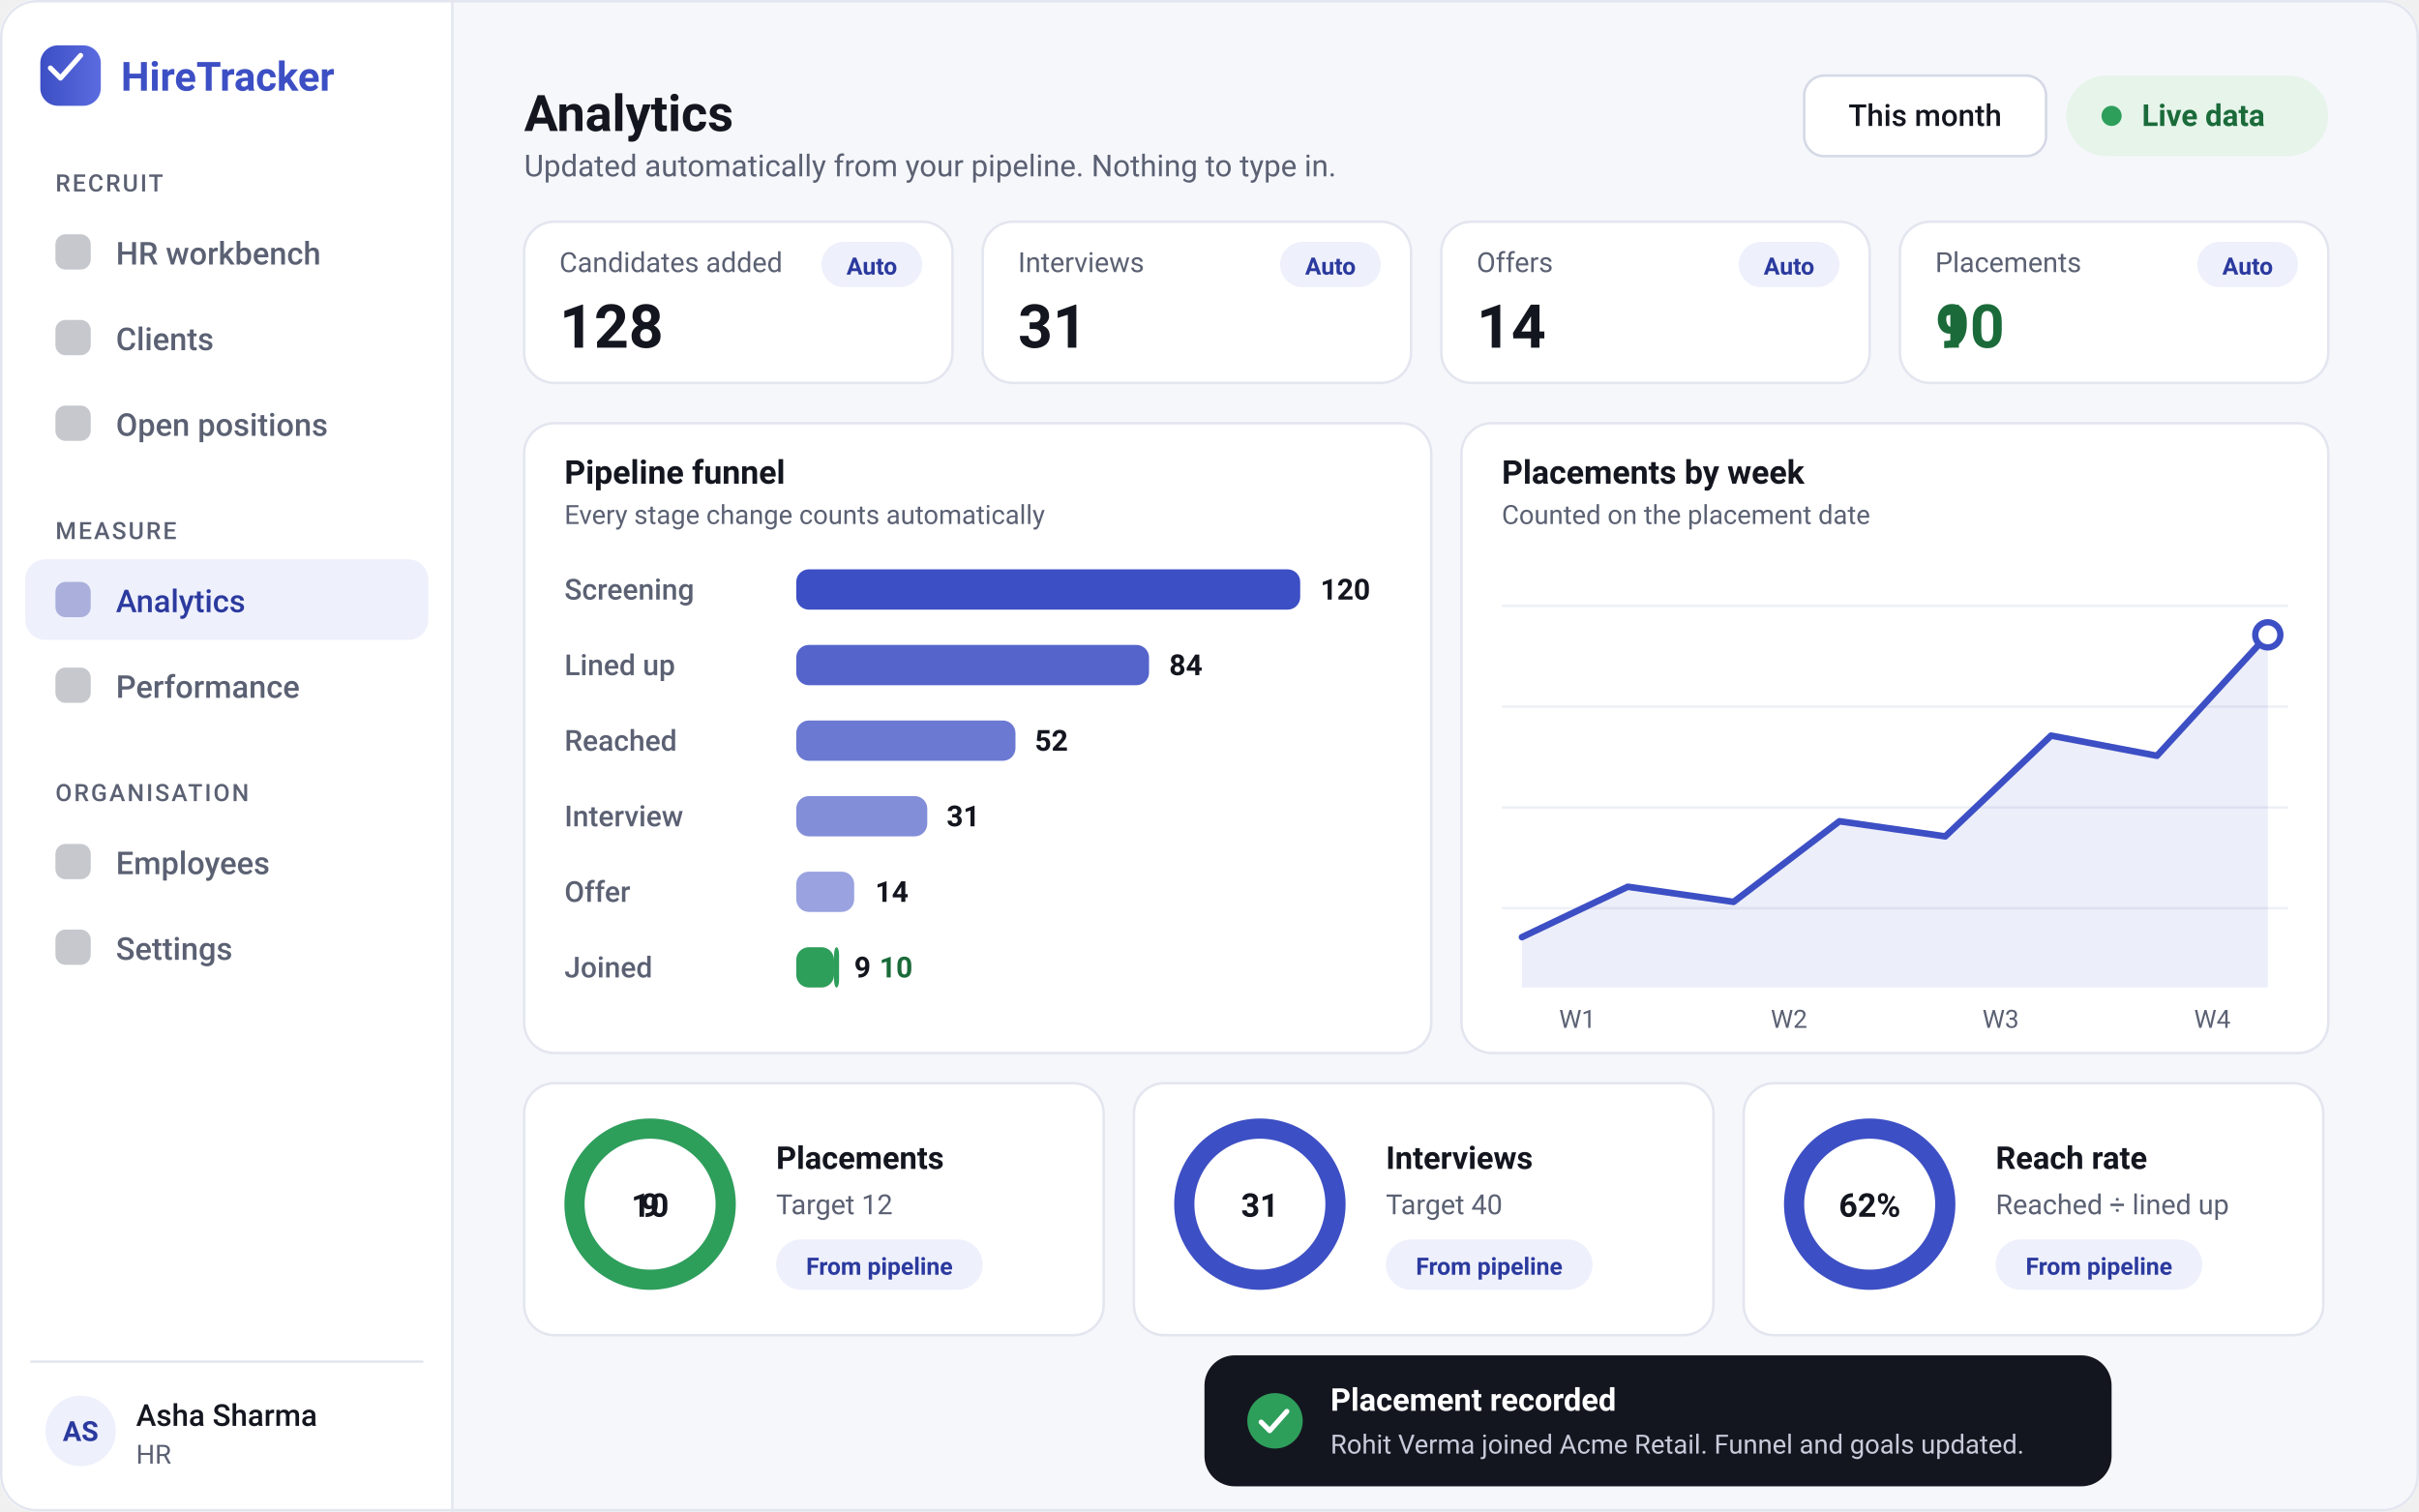
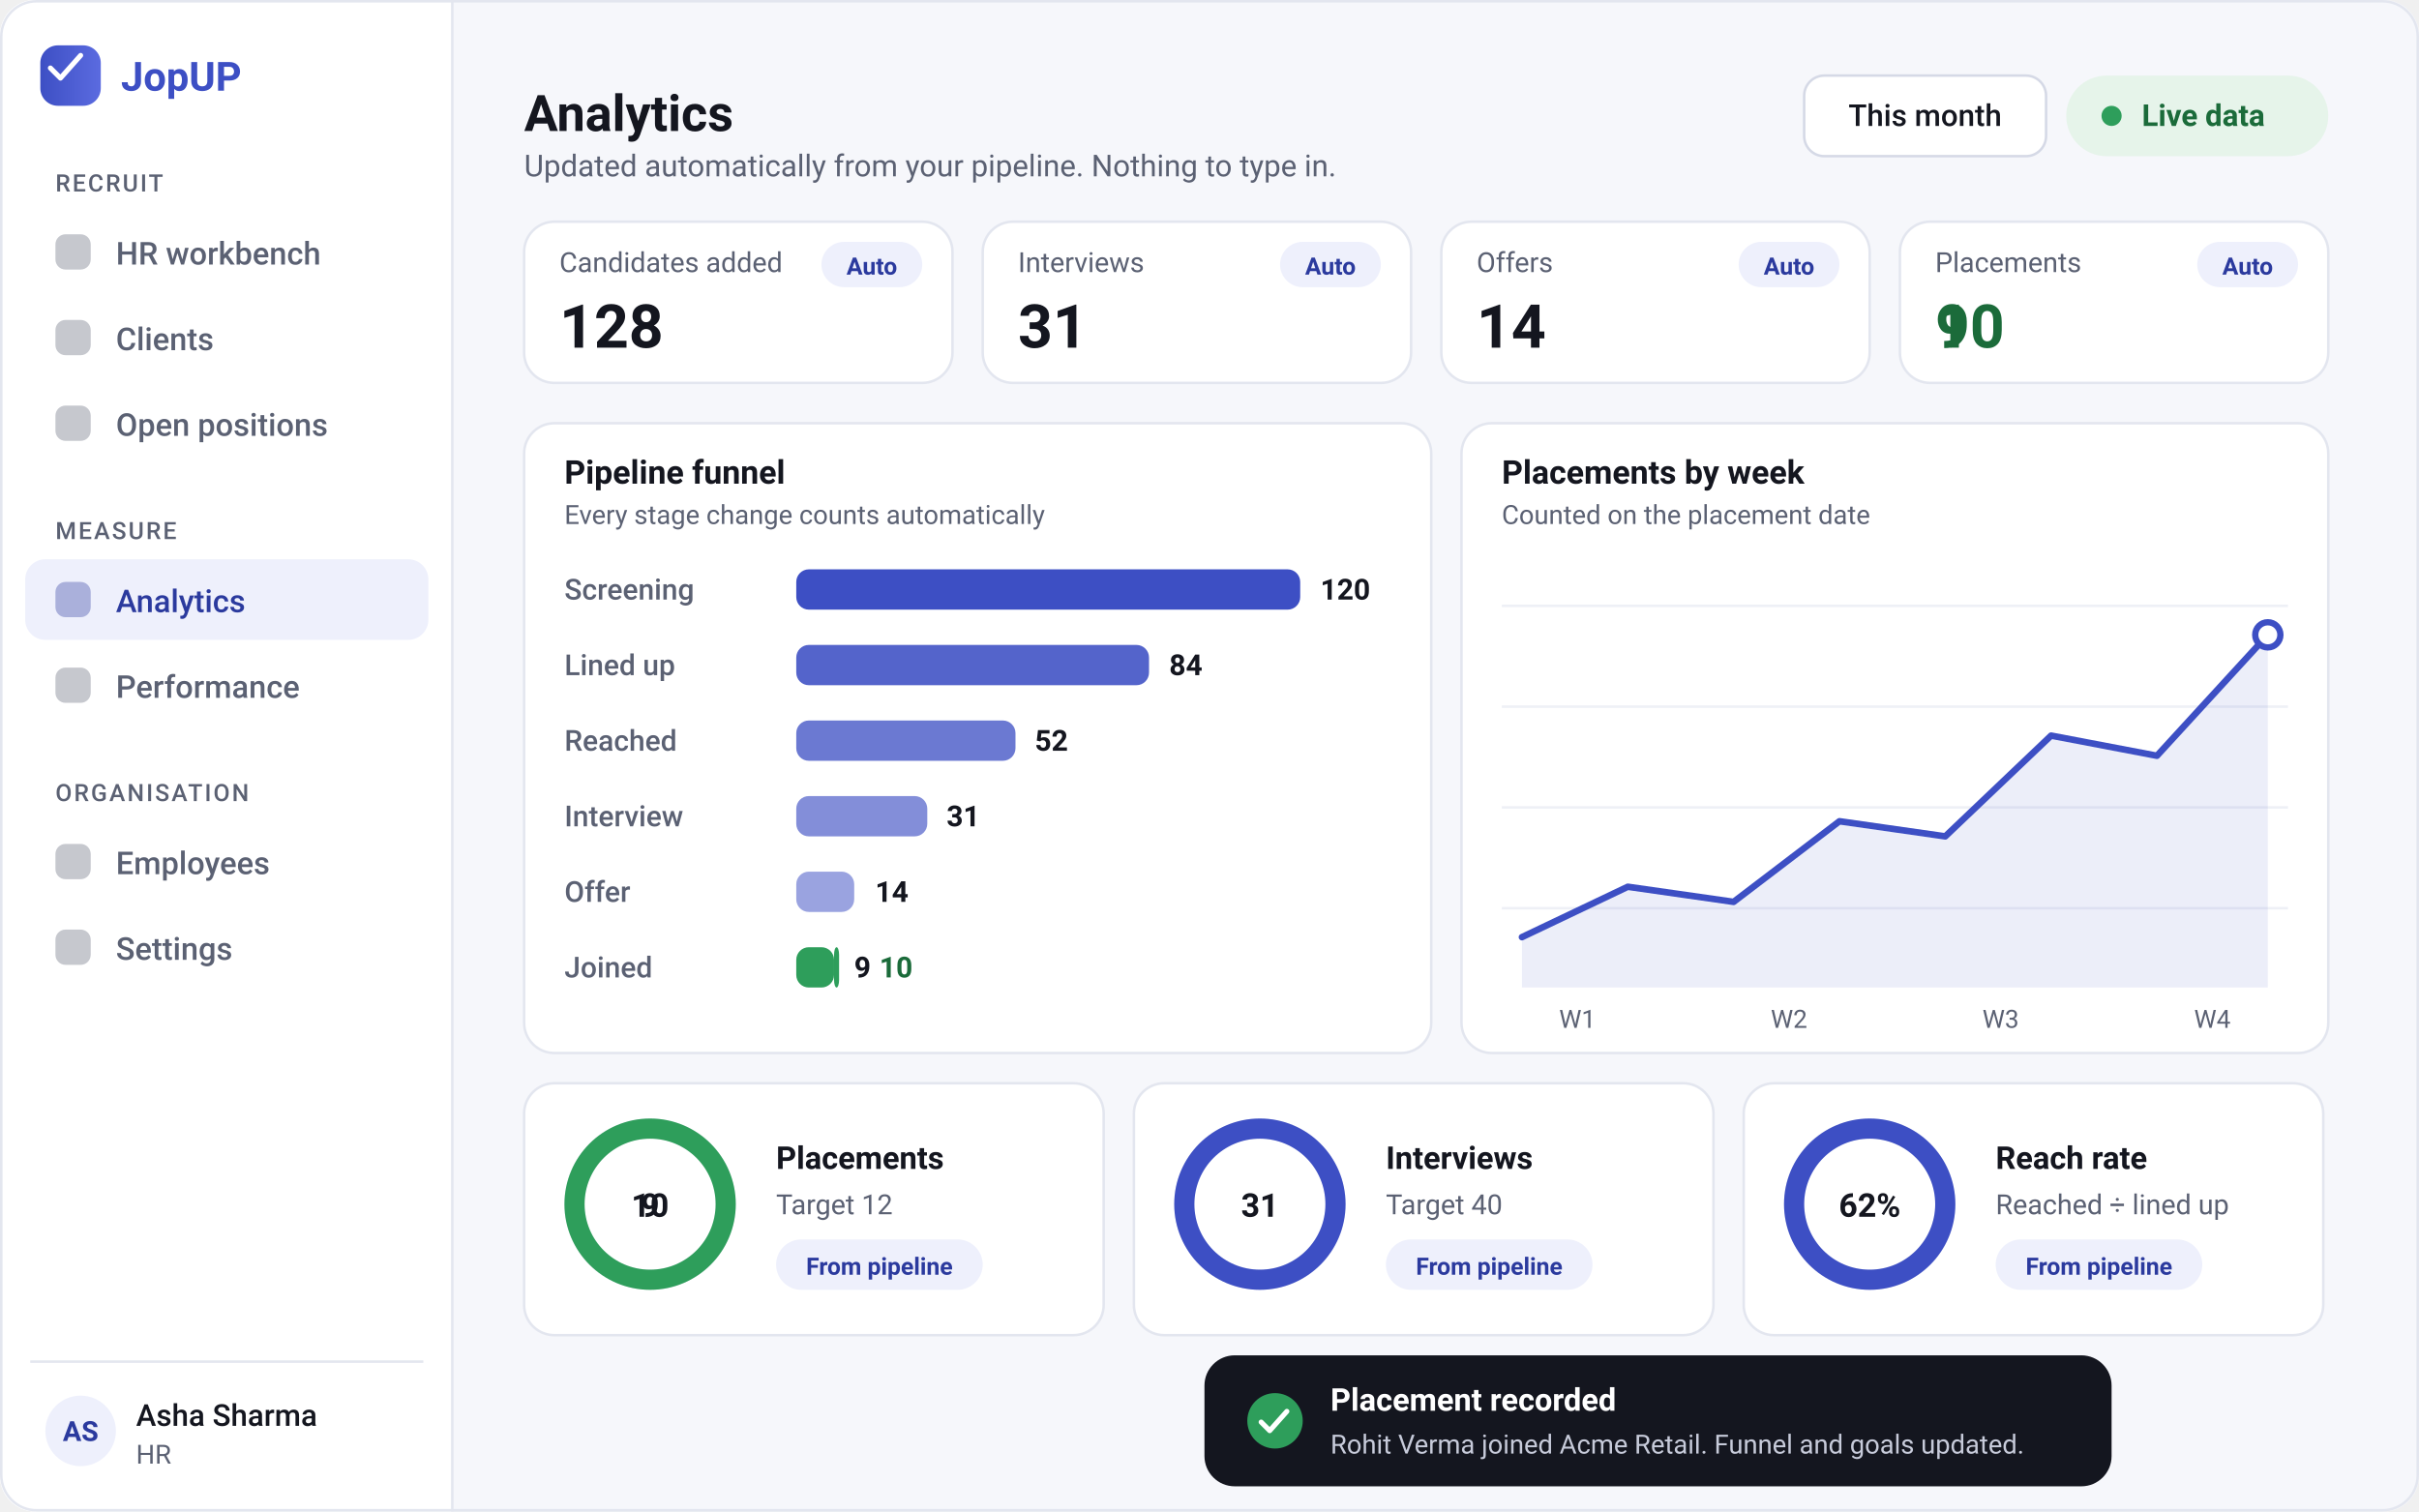
- <svg xmlns="http://www.w3.org/2000/svg" viewBox="0 0 960 600" width="960" height="600" role="img" aria-label="HireTracker analytics" font-family="Geist, ui-sans-serif, system-ui, -apple-system, 'Segoe UI', Roboto, sans-serif">
+ <svg xmlns="http://www.w3.org/2000/svg" viewBox="0 0 960 600" width="960" height="600" role="img" aria-label="JopUP analytics" font-family="Geist, ui-sans-serif, system-ui, -apple-system, 'Segoe UI', Roboto, sans-serif">
  <defs>
    <clipPath id="win">
      <rect width="960" height="600" rx="14" />
    </clipPath>
    <linearGradient id="hdr" x1="0" x2="1">
      <stop offset="0" stop-color="#3D4FC4" />
      <stop offset="1" stop-color="#5B6BE0" />
    </linearGradient>
    <linearGradient id="edge" x1="1" x2="0">
      <stop offset="0" stop-color="#14161F" stop-opacity=".14" />
      <stop offset="1" stop-color="#14161F" stop-opacity="0" />
    </linearGradient>
  </defs>
  <style>text{font-variant-numeric:tabular-nums}@keyframes pulse{0%,100%{opacity:1}50%{opacity:.25}}.pulse{animation:pulse 1.6s infinite}@keyframes a1{0%{opacity:0;transform:translateY(14px)}3.0%{opacity:0;transform:translateY(14px)}7.0%{opacity:1;transform:translateY(0)}97%{opacity:1;transform:translateY(0)}97.5%{opacity:0;transform:translateY(14px)}100%{opacity:0;transform:translateY(14px)}}.a1{animation:a1 14s infinite cubic-bezier(.4,0,.2,1)}@keyframes a2{0%{opacity:0;transform:translateY(14px)}4.5%{opacity:0;transform:translateY(14px)}8.5%{opacity:1;transform:translateY(0)}97%{opacity:1;transform:translateY(0)}97.5%{opacity:0;transform:translateY(14px)}100%{opacity:0;transform:translateY(14px)}}.a2{animation:a2 14s infinite cubic-bezier(.4,0,.2,1)}@keyframes a3{0%{opacity:0;transform:translateY(14px)}6.0%{opacity:0;transform:translateY(14px)}10.0%{opacity:1;transform:translateY(0)}97%{opacity:1;transform:translateY(0)}97.5%{opacity:0;transform:translateY(14px)}100%{opacity:0;transform:translateY(14px)}}.a3{animation:a3 14s infinite cubic-bezier(.4,0,.2,1)}@keyframes a4{0%{opacity:1}60%{opacity:1}61%{opacity:0}97%{opacity:0}97.5%{opacity:1}100%{opacity:1}}.a4{animation:a4 14s infinite cubic-bezier(.4,0,.2,1)}@keyframes a5{0%{opacity:0}60%{opacity:0}61%{opacity:1}97%{opacity:1}97.5%{opacity:0}100%{opacity:0}}.a5{animation:a5 14s infinite cubic-bezier(.4,0,.2,1)}@keyframes a6{0%{opacity:0;transform:translateY(14px)}7.5%{opacity:0;transform:translateY(14px)}11.5%{opacity:1;transform:translateY(0)}97%{opacity:1;transform:translateY(0)}97.5%{opacity:0;transform:translateY(14px)}100%{opacity:0;transform:translateY(14px)}}.a6{animation:a6 14s infinite cubic-bezier(.4,0,.2,1)}@keyframes a7{0%{transform:scaleX(0)}10%{transform:scaleX(0)}17%{transform:scaleX(1)}97%{transform:scaleX(1)}97.5%{transform:scaleX(0)}100%{transform:scaleX(0)}}.a7{animation:a7 14s infinite cubic-bezier(.4,0,.2,1)}@keyframes a8{0%{transform:scaleX(0)}13%{transform:scaleX(0)}20%{transform:scaleX(1)}97%{transform:scaleX(1)}97.5%{transform:scaleX(0)}100%{transform:scaleX(0)}}.a8{animation:a8 14s infinite cubic-bezier(.4,0,.2,1)}@keyframes a9{0%{transform:scaleX(0)}16%{transform:scaleX(0)}23%{transform:scaleX(1)}97%{transform:scaleX(1)}97.5%{transform:scaleX(0)}100%{transform:scaleX(0)}}.a9{animation:a9 14s infinite cubic-bezier(.4,0,.2,1)}@keyframes a10{0%{transform:scaleX(0)}19%{transform:scaleX(0)}26%{transform:scaleX(1)}97%{transform:scaleX(1)}97.5%{transform:scaleX(0)}100%{transform:scaleX(0)}}.a10{animation:a10 14s infinite cubic-bezier(.4,0,.2,1)}@keyframes a11{0%{transform:scaleX(0)}22%{transform:scaleX(0)}29%{transform:scaleX(1)}97%{transform:scaleX(1)}97.5%{transform:scaleX(0)}100%{transform:scaleX(0)}}.a11{animation:a11 14s infinite cubic-bezier(.4,0,.2,1)}@keyframes a12{0%{transform:scaleX(0)}25%{transform:scaleX(0)}32%{transform:scaleX(1)}97%{transform:scaleX(1)}97.5%{transform:scaleX(0)}100%{transform:scaleX(0)}}.a12{animation:a12 14s infinite cubic-bezier(.4,0,.2,1)}@keyframes a13{0%{opacity:0}60%{opacity:0}62%{opacity:1}97%{opacity:1}97.5%{opacity:0}100%{opacity:0}}.a13{animation:a13 14s infinite cubic-bezier(.4,0,.2,1)}@keyframes a14{0%{opacity:1}60%{opacity:1}61%{opacity:0}97%{opacity:0}97.5%{opacity:1}100%{opacity:1}}.a14{animation:a14 14s infinite cubic-bezier(.4,0,.2,1)}@keyframes a15{0%{opacity:0}60%{opacity:0}61%{opacity:1}97%{opacity:1}97.5%{opacity:0}100%{opacity:0}}.a15{animation:a15 14s infinite cubic-bezier(.4,0,.2,1)}@keyframes a16{0%{opacity:0}22%{opacity:0}38%{opacity:1}97%{opacity:1}97.5%{opacity:0}100%{opacity:0}}.a16{animation:a16 14s infinite cubic-bezier(.4,0,.2,1)}@keyframes a17{0%{stroke-dashoffset:520}18%{stroke-dashoffset:520}38%{stroke-dashoffset:0}97%{stroke-dashoffset:0}97.5%{stroke-dashoffset:520}100%{stroke-dashoffset:520}}.a17{animation:a17 14s infinite cubic-bezier(.4,0,.2,1)}@keyframes a18{0%{opacity:0}38%{opacity:0}40%{opacity:1}97%{opacity:1}97.5%{opacity:0}100%{opacity:0}}.a18{animation:a18 14s infinite cubic-bezier(.4,0,.2,1)}@keyframes a19{0%{opacity:0;transform:translateY(14px)}14%{opacity:0;transform:translateY(14px)}19%{opacity:1;transform:translateY(0)}97%{opacity:1;transform:translateY(0)}97.5%{opacity:0;transform:translateY(14px)}100%{opacity:0;transform:translateY(14px)}}.a19{animation:a19 14s infinite cubic-bezier(.4,0,.2,1)}@keyframes a20{0%{stroke-dashoffset:188.5}24%{stroke-dashoffset:188.5}34%{stroke-dashoffset:47.1}60%{stroke-dashoffset:47.1}64%{stroke-dashoffset:31.5}97%{stroke-dashoffset:31.5}97.5%{stroke-dashoffset:188.5}100%{stroke-dashoffset:188.5}}.a20{animation:a20 14s infinite cubic-bezier(.4,0,.2,1)}@keyframes a21{0%{opacity:1}60%{opacity:1}61%{opacity:0}97%{opacity:0}97.5%{opacity:1}100%{opacity:1}}.a21{animation:a21 14s infinite cubic-bezier(.4,0,.2,1)}@keyframes a22{0%{opacity:0}60%{opacity:0}61%{opacity:1}97%{opacity:1}97.5%{opacity:0}100%{opacity:0}}.a22{animation:a22 14s infinite cubic-bezier(.4,0,.2,1)}@keyframes a23{0%{opacity:0;transform:translateY(14px)}16%{opacity:0;transform:translateY(14px)}21%{opacity:1;transform:translateY(0)}97%{opacity:1;transform:translateY(0)}97.5%{opacity:0;transform:translateY(14px)}100%{opacity:0;transform:translateY(14px)}}.a23{animation:a23 14s infinite cubic-bezier(.4,0,.2,1)}@keyframes a24{0%{stroke-dashoffset:188.5}26%{stroke-dashoffset:188.5}36%{stroke-dashoffset:42.4}60%{stroke-dashoffset:42.4}64%{stroke-dashoffset:42.4}97%{stroke-dashoffset:42.4}97.5%{stroke-dashoffset:188.5}100%{stroke-dashoffset:188.5}}.a24{animation:a24 14s infinite cubic-bezier(.4,0,.2,1)}@keyframes a25{0%{opacity:0;transform:translateY(14px)}18%{opacity:0;transform:translateY(14px)}23%{opacity:1;transform:translateY(0)}97%{opacity:1;transform:translateY(0)}97.5%{opacity:0;transform:translateY(14px)}100%{opacity:0;transform:translateY(14px)}}.a25{animation:a25 14s infinite cubic-bezier(.4,0,.2,1)}@keyframes a26{0%{stroke-dashoffset:188.5}28%{stroke-dashoffset:188.5}38%{stroke-dashoffset:71.6}60%{stroke-dashoffset:71.6}64%{stroke-dashoffset:71.6}97%{stroke-dashoffset:71.6}97.5%{stroke-dashoffset:188.5}100%{stroke-dashoffset:188.5}}.a26{animation:a26 14s infinite cubic-bezier(.4,0,.2,1)}@keyframes a27{0%{opacity:0;transform:translateY(18px)}56%{opacity:0;transform:translateY(18px)}58%{opacity:1;transform:translateY(0)}72%{opacity:1;transform:translateY(0)}74.5%{opacity:0;transform:translateY(18px)}97%{opacity:0;transform:translateY(18px)}97.5%{opacity:0;transform:translateY(18px)}100%{opacity:0;transform:translateY(18px)}}.a27{animation:a27 14s infinite cubic-bezier(.4,0,.2,1)}@keyframes a28{0%{opacity:0}3%{opacity:1}94%{opacity:1}97%{opacity:0}97.5%{opacity:0}100%{opacity:0}}.a28{animation:a28 14s infinite cubic-bezier(.4,0,.2,1)}@media (prefers-reduced-motion:reduce){[class^=a],[class*=' a']{animation:none!important}.rm{display:none}}.cam{transform-origin:0 0;animation:cam 14s infinite cubic-bezier(.45,0,.2,1);will-change:transform}@keyframes cam{0%{transform:translate(0.0px,0.0px) scale(1)}3%{transform:translate(0.0px,0.0px) scale(1)}7%{transform:translate(-192.0px,0.0px) scale(1.4)}12%{transform:translate(-192.0px,0.0px) scale(1.4)}16%{transform:translate(-528.0px,-165.0px) scale(1.55)}36%{transform:translate(-528.0px,-165.0px) scale(1.55)}41%{transform:translate(0.0px,0.0px) scale(1)}52%{transform:translate(0.0px,0.0px) scale(1)}55%{transform:translate(-960.0px,0.0px) scale(2.0)}60.5%{transform:translate(-960.0px,0.0px) scale(2.0)}66%{transform:translate(0.0px,0.0px) scale(1)}100%{transform:translate(0.0px,0.0px) scale(1)}}.cur2{animation:cur2 14s infinite cubic-bezier(.4,0,.2,1);opacity:0}@keyframes cur2{0%{transform:translate(880px,570px);opacity:0}47%{transform:translate(880px,570px);opacity:0}49%{transform:translate(880px,570px);opacity:1}55.2%{transform:translate(839px,125px);opacity:1}63%{transform:translate(839px,125px);opacity:1}70%{transform:translate(880px,570px);opacity:1}72%{transform:translate(880px,570px);opacity:0}100%{transform:translate(880px,570px);opacity:0}}.rp0{transform-box:fill-box;transform-origin:center;opacity:0;animation:rp0 14s infinite}@keyframes rp0{0%,56.5%{opacity:0;transform:scale(.3)}56.6%{opacity:.55;transform:scale(.3)}59.7%,100%{opacity:0;transform:scale(2.4)}}@media (prefers-reduced-motion:reduce){.cam,.cur2,[class^=rp]{animation:none!important}.cur2{display:none}}
</style>
  <g clip-path="url(#win)">
    <g class="a28">
      <g class="cam">
        <rect width="960" height="600" fill="#F6F7FB" />
        <rect width="180" height="600" fill="#fff" />
        <rect x="179" width="1" height="600" fill="#E3E6EF" />
        <rect x="16" y="18" width="24" height="24" rx="7" fill="url(#hdr)" />
        <path d="M20 27l4 4 8-9" fill="none" stroke="#fff" stroke-width="2" stroke-linecap="round" stroke-linejoin="round" />
-         <text x="48" y="36" font-size="16" font-weight="600" fill="#3D4FC4" text-anchor="start">HireTracker</text>
+         <text x="48" y="36" font-size="16" font-weight="600" fill="#3D4FC4" text-anchor="start">JopUP</text>
        <text x="22" y="76" font-size="9.5" font-weight="500" fill="#5B6173" text-anchor="start" letter-spacing=".8">RECRUIT</text>
        <rect x="22" y="93" width="14" height="14" rx="4" fill="#5B6173" opacity=".35" />
        <text x="46" y="105" font-size="12.5" font-weight="500" fill="#5B6173" text-anchor="start">HR workbench</text>
        <rect x="22" y="127" width="14" height="14" rx="4" fill="#5B6173" opacity=".35" />
        <text x="46" y="139" font-size="12.5" font-weight="500" fill="#5B6173" text-anchor="start">Clients</text>
        <rect x="22" y="161" width="14" height="14" rx="4" fill="#5B6173" opacity=".35" />
        <text x="46" y="173" font-size="12.5" font-weight="500" fill="#5B6173" text-anchor="start">Open positions</text>
        <text x="22" y="214" font-size="9.5" font-weight="500" fill="#5B6173" text-anchor="start" letter-spacing=".8">MEASURE</text>
        <rect x="10" y="222" width="160" height="32" rx="8" fill="#EEF0FC" />
        <rect x="22" y="231" width="14" height="14" rx="4" fill="#2B3A9E" opacity=".35" />
        <text x="46" y="243" font-size="12.5" font-weight="500" fill="#2B3A9E" text-anchor="start">Analytics</text>
        <rect x="22" y="265" width="14" height="14" rx="4" fill="#5B6173" opacity=".35" />
        <text x="46" y="277" font-size="12.5" font-weight="500" fill="#5B6173" text-anchor="start">Performance</text>
        <text x="22" y="318" font-size="9.5" font-weight="500" fill="#5B6173" text-anchor="start" letter-spacing=".8">ORGANISATION</text>
        <rect x="22" y="335" width="14" height="14" rx="4" fill="#5B6173" opacity=".35" />
        <text x="46" y="347" font-size="12.5" font-weight="500" fill="#5B6173" text-anchor="start">Employees</text>
        <rect x="22" y="369" width="14" height="14" rx="4" fill="#5B6173" opacity=".35" />
        <text x="46" y="381" font-size="12.5" font-weight="500" fill="#5B6173" text-anchor="start">Settings</text>
        <rect x="12" y="540" width="156" height="1" fill="#E3E6EF" />
        <circle cx="32" cy="568" r="14" fill="#EEF0FC" />
        <text x="32" y="572" font-size="11" font-weight="600" fill="#2B3A9E" text-anchor="middle">AS</text>
        <text x="54" y="566" font-size="12" font-weight="500" fill="#14161F" text-anchor="start">Asha Sharma</text>
        <text x="54" y="581" font-size="10.5" font-weight="400" fill="#5B6173" text-anchor="start">HR</text>
        <text x="208" y="52" font-size="20" font-weight="600" fill="#14161F" text-anchor="start">Analytics</text>
        <text x="208" y="70" font-size="12" font-weight="400" fill="#5B6173" text-anchor="start">Updated automatically from your pipeline. Nothing to type in.</text>
        <rect x="716" y="30" width="96" height="32" rx="8" fill="#fff" stroke="#D5D9E6" />
        <text x="764" y="50" font-size="12" font-weight="500" fill="#14161F" text-anchor="middle">This month</text>
        <rect x="820" y="30" width="104" height="32" rx="16" fill="#E6F4EA" />
        <circle class="pulse" cx="838" cy="46" r="4" fill="#2E9E5B" />
        <text x="850" y="50" font-size="12" font-weight="600" fill="#1B6B3A" text-anchor="start">Live data</text>
        <g class="a1" style="">
          <rect x="208" y="88" width="170" height="64" rx="12" fill="#fff" stroke="#E3E6EF" />
          <text x="222" y="108" font-size="11" font-weight="400" fill="#5B6173" text-anchor="start">Candidates added</text>
          <text x="222" y="138" font-size="24" font-weight="600" fill="#14161F" text-anchor="start">128</text>
          <rect x="326" y="96" width="40" height="18" rx="9" fill="#EEF0FC" />
          <text x="346" y="109" font-size="9.5" font-weight="600" fill="#2B3A9E" text-anchor="middle">Auto</text>
        </g>
        <g class="a2" style="">
          <rect x="390" y="88" width="170" height="64" rx="12" fill="#fff" stroke="#E3E6EF" />
          <text x="404" y="108" font-size="11" font-weight="400" fill="#5B6173" text-anchor="start">Interviews</text>
          <text x="404" y="138" font-size="24" font-weight="600" fill="#14161F" text-anchor="start">31</text>
          <rect x="508" y="96" width="40" height="18" rx="9" fill="#EEF0FC" />
          <text x="528" y="109" font-size="9.5" font-weight="600" fill="#2B3A9E" text-anchor="middle">Auto</text>
        </g>
        <g class="a3" style="">
          <rect x="572" y="88" width="170" height="64" rx="12" fill="#fff" stroke="#E3E6EF" />
          <text x="586" y="108" font-size="11" font-weight="400" fill="#5B6173" text-anchor="start">Offers</text>
          <text x="586" y="138" font-size="24" font-weight="600" fill="#14161F" text-anchor="start">14</text>
          <rect x="690" y="96" width="40" height="18" rx="9" fill="#EEF0FC" />
          <text x="710" y="109" font-size="9.5" font-weight="600" fill="#2B3A9E" text-anchor="middle">Auto</text>
        </g>
        <g class="a6" style="">
          <rect x="754" y="88" width="170" height="64" rx="12" fill="#fff" stroke="#E3E6EF" />
          <text x="768" y="108" font-size="11" font-weight="400" fill="#5B6173" text-anchor="start">Placements</text>
          <g class="a4" style="">
            <text x="768" y="138" font-size="24" font-weight="600" fill="#1B6B3A" text-anchor="start">9</text>
          </g>
          <g class="a5" style="">
            <text x="768" y="138" font-size="24" font-weight="600" fill="#1B6B3A" text-anchor="start">10</text>
          </g>
          <rect x="872" y="96" width="40" height="18" rx="9" fill="#EEF0FC" />
          <text x="892" y="109" font-size="9.5" font-weight="600" fill="#2B3A9E" text-anchor="middle">Auto</text>
        </g>
        <rect x="208" y="168" width="360" height="250" rx="12" fill="#fff" stroke="#E3E6EF" />
        <text x="224" y="192" font-size="13" font-weight="600" fill="#14161F" text-anchor="start">Pipeline funnel</text>
        <text x="224" y="208" font-size="10.5" font-weight="400" fill="#5B6173" text-anchor="start">Every stage change counts automatically</text>
        <text x="224" y="238" font-size="11.5" font-weight="500" fill="#5B6173" text-anchor="start">Screening</text>
        <g class="a7" style="transform-box:fill-box;transform-origin:0 50%">
          <rect x="316" y="226" width="200" height="16" rx="5" fill="#3D4FC4" opacity="1.00" />
        </g>
        <text x="524.0" y="238" font-size="11.5" font-weight="600" fill="#14161F" text-anchor="start">120</text>
        <text x="224" y="268" font-size="11.5" font-weight="500" fill="#5B6173" text-anchor="start">Lined up</text>
        <g class="a8" style="transform-box:fill-box;transform-origin:0 50%">
          <rect x="316" y="256" width="140" height="16" rx="5" fill="#3D4FC4" opacity="0.88" />
        </g>
        <text x="464.0" y="268" font-size="11.5" font-weight="600" fill="#14161F" text-anchor="start">84</text>
        <text x="224" y="298" font-size="11.5" font-weight="500" fill="#5B6173" text-anchor="start">Reached</text>
        <g class="a9" style="transform-box:fill-box;transform-origin:0 50%">
          <rect x="316" y="286" width="87" height="16" rx="5" fill="#3D4FC4" opacity="0.76" />
        </g>
        <text x="410.667" y="298" font-size="11.5" font-weight="600" fill="#14161F" text-anchor="start">52</text>
        <text x="224" y="328" font-size="11.5" font-weight="500" fill="#5B6173" text-anchor="start">Interview</text>
        <g class="a10" style="transform-box:fill-box;transform-origin:0 50%">
          <rect x="316" y="316" width="52" height="16" rx="5" fill="#3D4FC4" opacity="0.64" />
        </g>
        <text x="375.667" y="328" font-size="11.5" font-weight="600" fill="#14161F" text-anchor="start">31</text>
        <text x="224" y="358" font-size="11.5" font-weight="500" fill="#5B6173" text-anchor="start">Offer</text>
        <g class="a11" style="transform-box:fill-box;transform-origin:0 50%">
          <rect x="316" y="346" width="23" height="16" rx="5" fill="#3D4FC4" opacity="0.52" />
        </g>
        <text x="347.333" y="358" font-size="11.5" font-weight="600" fill="#14161F" text-anchor="start">14</text>
        <text x="224" y="388" font-size="11.5" font-weight="500" fill="#5B6173" text-anchor="start">Joined</text>
        <g class="a12" style="transform-box:fill-box;transform-origin:0 50%">
          <rect x="316" y="376" width="15" height="16" rx="5" fill="#2E9E5B" />
        </g>
        <g class="a13" style="">
          <rect x="331" y="376" width="2" height="16" rx="3" fill="#2E9E5B" />
        </g>
        <g class="a14" style="">
          <text x="339.0" y="388" font-size="11.5" font-weight="600" fill="#14161F" text-anchor="start">9</text>
        </g>
        <g class="a15" style="">
          <text x="349.0" y="388" font-size="11.5" font-weight="600" fill="#1B6B3A" text-anchor="start">10</text>
        </g>
        <rect x="580" y="168" width="344" height="250" rx="12" fill="#fff" stroke="#E3E6EF" />
        <text x="596" y="192" font-size="13" font-weight="600" fill="#14161F" text-anchor="start">Placements by week</text>
        <text x="596" y="208" font-size="10.5" font-weight="400" fill="#5B6173" text-anchor="start">Counted on the placement date</text>
        <rect x="596" y="240" width="312" height="1" fill="#EEF0F6" />
        <rect x="596" y="280" width="312" height="1" fill="#EEF0F6" />
        <rect x="596" y="320" width="312" height="1" fill="#EEF0F6" />
        <rect x="596" y="360" width="312" height="1" fill="#EEF0F6" />
        <g class="a16" style="">
          <path d="M604 372 L646 352 L688 358 L730 326 L772 332 L814 292 L856 300 L900 252 L900 392 L604 392Z" fill="#3D4FC4" opacity=".10" />
        </g>
        <path class="a17" d="M604 372 L646 352 L688 358 L730 326 L772 332 L814 292 L856 300 L900 252" fill="none" stroke="#3D4FC4" stroke-width="2.6" stroke-linecap="round" stroke-linejoin="round" stroke-dasharray="520" />
        <g class="a18" style="">
          <circle cx="900" cy="252" r="5" fill="#fff" stroke="#3D4FC4" stroke-width="2.5" />
        </g>
        <text x="626" y="408" font-size="10" font-weight="400" fill="#5B6173" text-anchor="middle">W1</text>
        <text x="710" y="408" font-size="10" font-weight="400" fill="#5B6173" text-anchor="middle">W2</text>
        <text x="794" y="408" font-size="10" font-weight="400" fill="#5B6173" text-anchor="middle">W3</text>
        <text x="878" y="408" font-size="10" font-weight="400" fill="#5B6173" text-anchor="middle">W4</text>
        <g class="a19" style="">
          <rect x="208" y="430" width="230" height="100" rx="12" fill="#fff" stroke="#E3E6EF" />
          <circle cx="258" cy="478" r="30" fill="none" stroke="#E9ECF5" stroke-width="8" />
        </g>
        <circle class="a20" cx="258" cy="478" r="30" fill="none" stroke="#2E9E5B" stroke-width="8" stroke-linecap="round" stroke-dasharray="188.5" transform="rotate(-90 258 478)" />
        <g class="a21" style="">
          <text x="258" y="483" font-size="13" font-weight="600" fill="#14161F" text-anchor="middle">9</text>
        </g>
        <g class="a22" style="">
          <text x="258" y="483" font-size="13" font-weight="600" fill="#14161F" text-anchor="middle">10</text>
        </g>
        <text x="308" y="464" font-size="12.5" font-weight="600" fill="#14161F" text-anchor="start">Placements</text>
        <text x="308" y="482" font-size="11" font-weight="400" fill="#5B6173" text-anchor="start">Target 12</text>
        <rect x="308" y="492" width="82" height="20" rx="10" fill="#EEF0FC" />
        <text x="349" y="506" font-size="9.5" font-weight="600" fill="#2B3A9E" text-anchor="middle">From pipeline</text>
        <g class="a23" style="">
          <rect x="450" y="430" width="230" height="100" rx="12" fill="#fff" stroke="#E3E6EF" />
          <circle cx="500" cy="478" r="30" fill="none" stroke="#E9ECF5" stroke-width="8" />
        </g>
        <circle class="a24" cx="500" cy="478" r="30" fill="none" stroke="#3D4FC4" stroke-width="8" stroke-linecap="round" stroke-dasharray="188.5" transform="rotate(-90 500 478)" />
        <text x="500" y="483" font-size="13" font-weight="600" fill="#14161F" text-anchor="middle">31</text>
        <text x="550" y="464" font-size="12.5" font-weight="600" fill="#14161F" text-anchor="start">Interviews</text>
        <text x="550" y="482" font-size="11" font-weight="400" fill="#5B6173" text-anchor="start">Target 40</text>
        <rect x="550" y="492" width="82" height="20" rx="10" fill="#EEF0FC" />
        <text x="591" y="506" font-size="9.5" font-weight="600" fill="#2B3A9E" text-anchor="middle">From pipeline</text>
        <g class="a25" style="">
          <rect x="692" y="430" width="230" height="100" rx="12" fill="#fff" stroke="#E3E6EF" />
          <circle cx="742" cy="478" r="30" fill="none" stroke="#E9ECF5" stroke-width="8" />
        </g>
        <circle class="a26" cx="742" cy="478" r="30" fill="none" stroke="#3D4FC4" stroke-width="8" stroke-linecap="round" stroke-dasharray="188.5" transform="rotate(-90 742 478)" />
        <text x="742" y="483" font-size="13" font-weight="600" fill="#14161F" text-anchor="middle">62%</text>
        <text x="792" y="464" font-size="12.5" font-weight="600" fill="#14161F" text-anchor="start">Reach rate</text>
        <text x="792" y="482" font-size="11" font-weight="400" fill="#5B6173" text-anchor="start">Reached ÷ lined up</text>
        <rect x="792" y="492" width="82" height="20" rx="10" fill="#EEF0FC" />
        <text x="833" y="506" font-size="9.5" font-weight="600" fill="#2B3A9E" text-anchor="middle">From pipeline</text>
        <g class="a27 rm" style="">
          <rect x="478" y="538" width="360" height="52" rx="12" fill="#14161F" />
          <circle cx="506" cy="564" r="11" fill="#2E9E5B" />
          <path d="M500.5 564.5l3.4 3.4 6.8-7.65" fill="none" stroke="#fff" stroke-width="2" stroke-linecap="round" stroke-linejoin="round" />
          <text x="528" y="560" font-size="12.5" font-weight="600" fill="#fff" text-anchor="start">Placement recorded</text>
          <text x="528" y="577" font-size="10.5" font-weight="400" fill="#C7CBDA" text-anchor="start">Rohit Verma joined Acme Retail. Funnel and goals updated.</text>
        </g>
        <circle class="rp0" cx="839" cy="125" r="16" fill="#3D4FC4" />
        <g class="cur2">
          <path d="M0 0v17l4.6-4.2 3.2 7.2 2.6-1.2-3.2-7H14z" fill="#14161F" stroke="#fff" stroke-width="1.3" stroke-linejoin="round" />
        </g>
      </g>
    </g>
  </g>
  <rect x=".5" y=".5" width="959" height="599" rx="14" fill="none" stroke="#E3E6EF" />
</svg>
